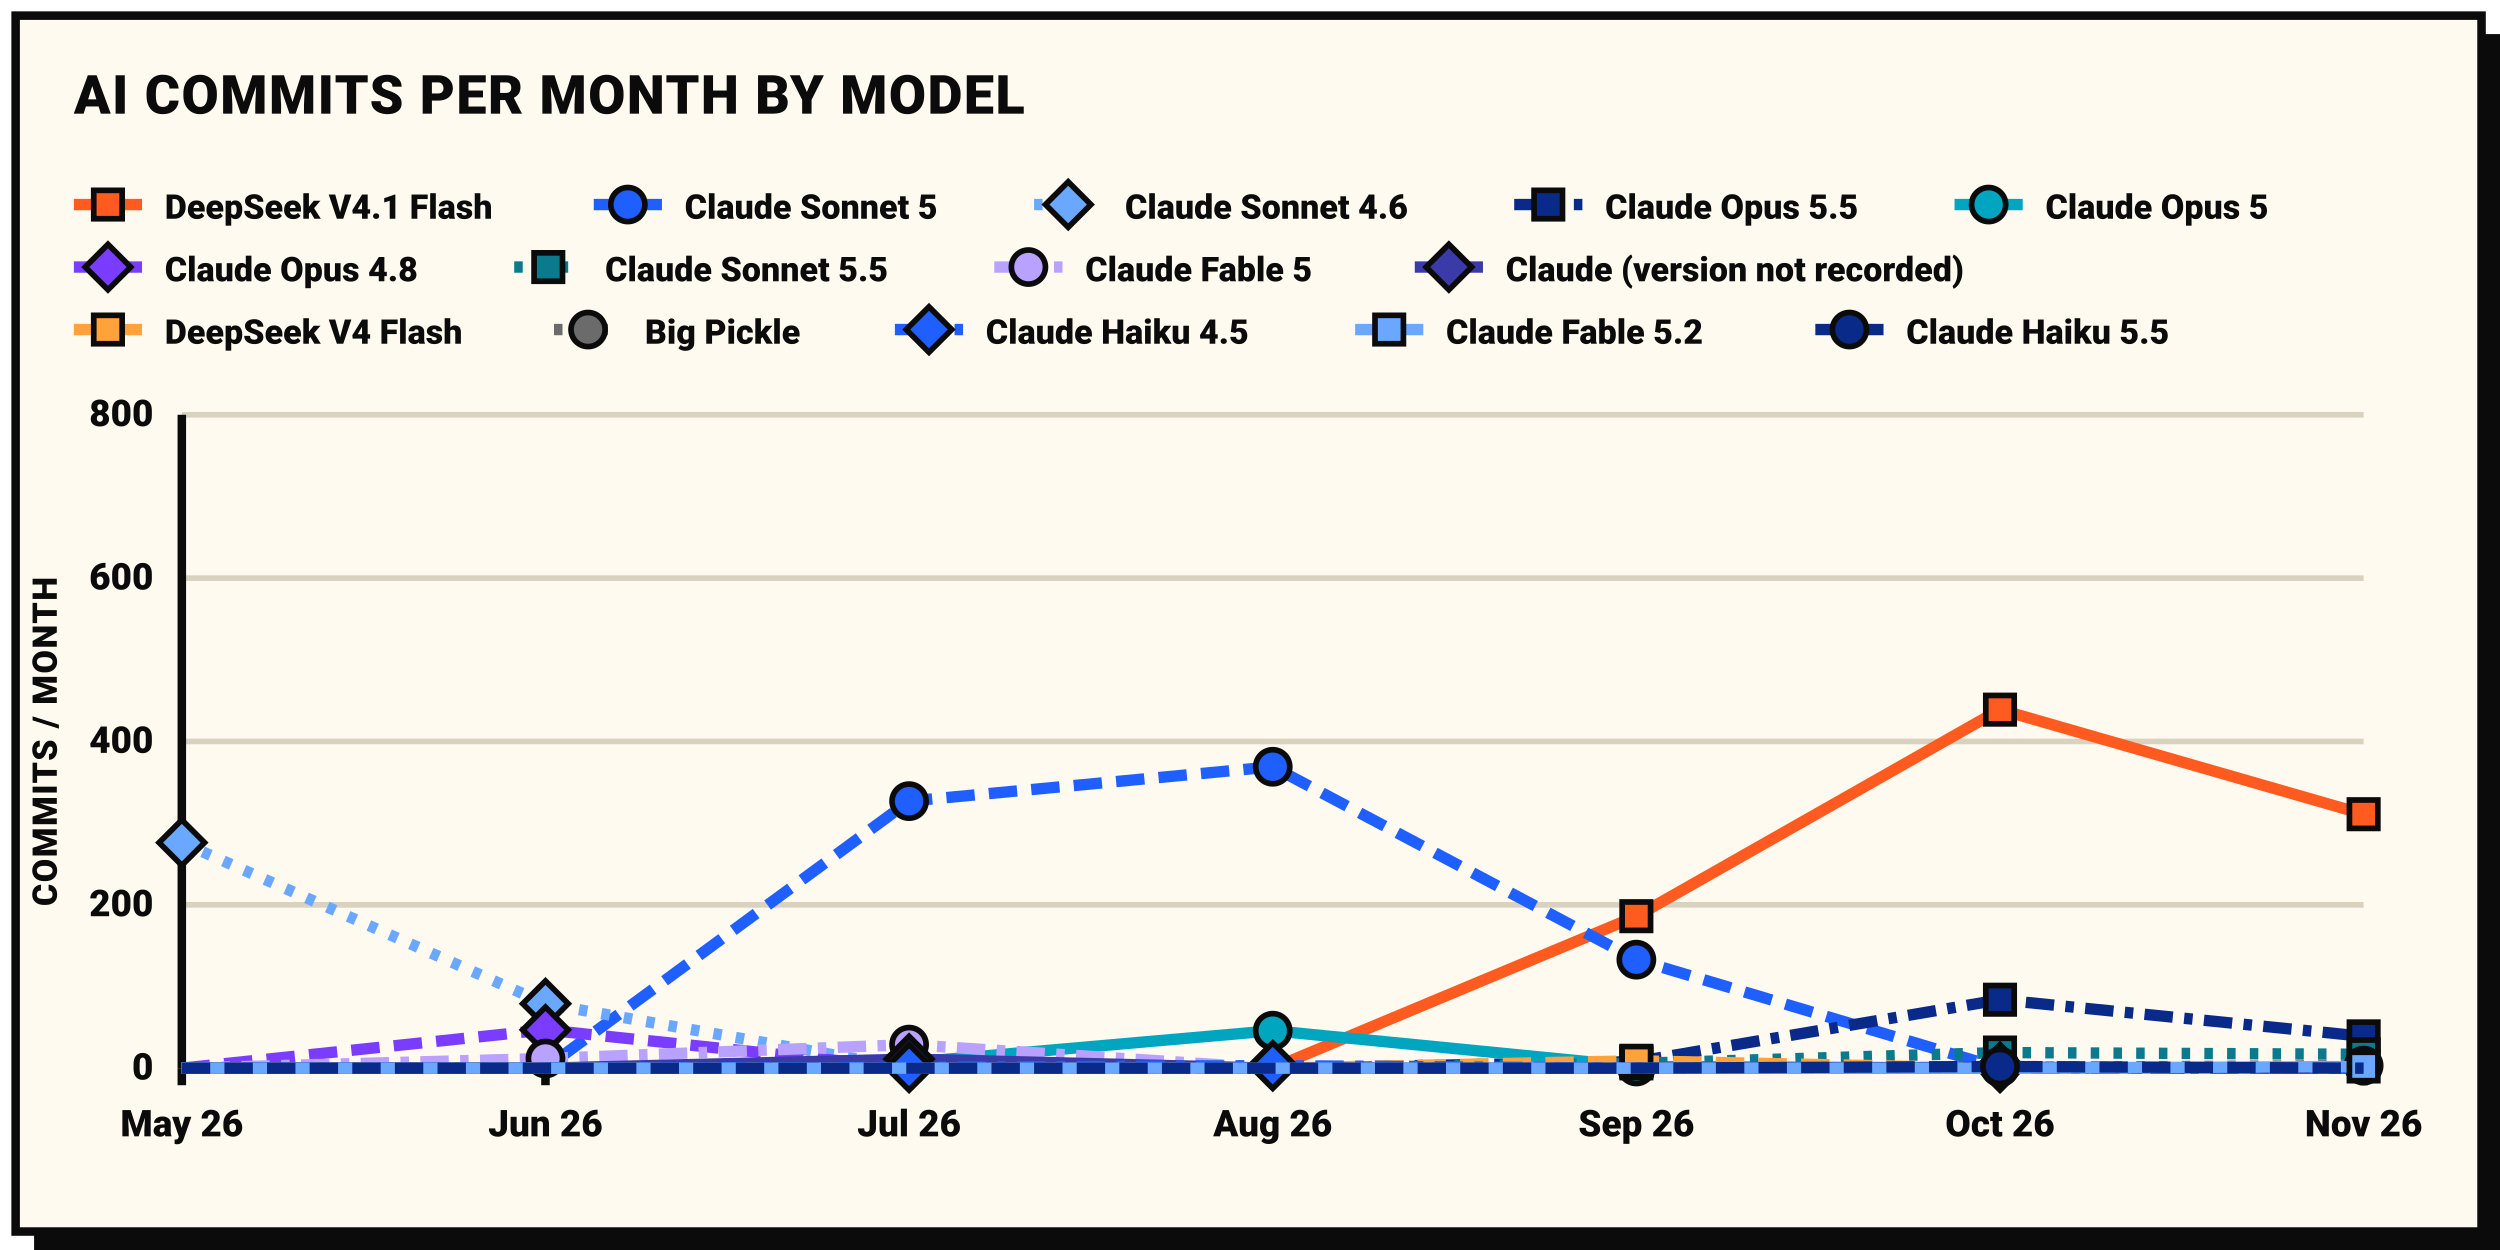
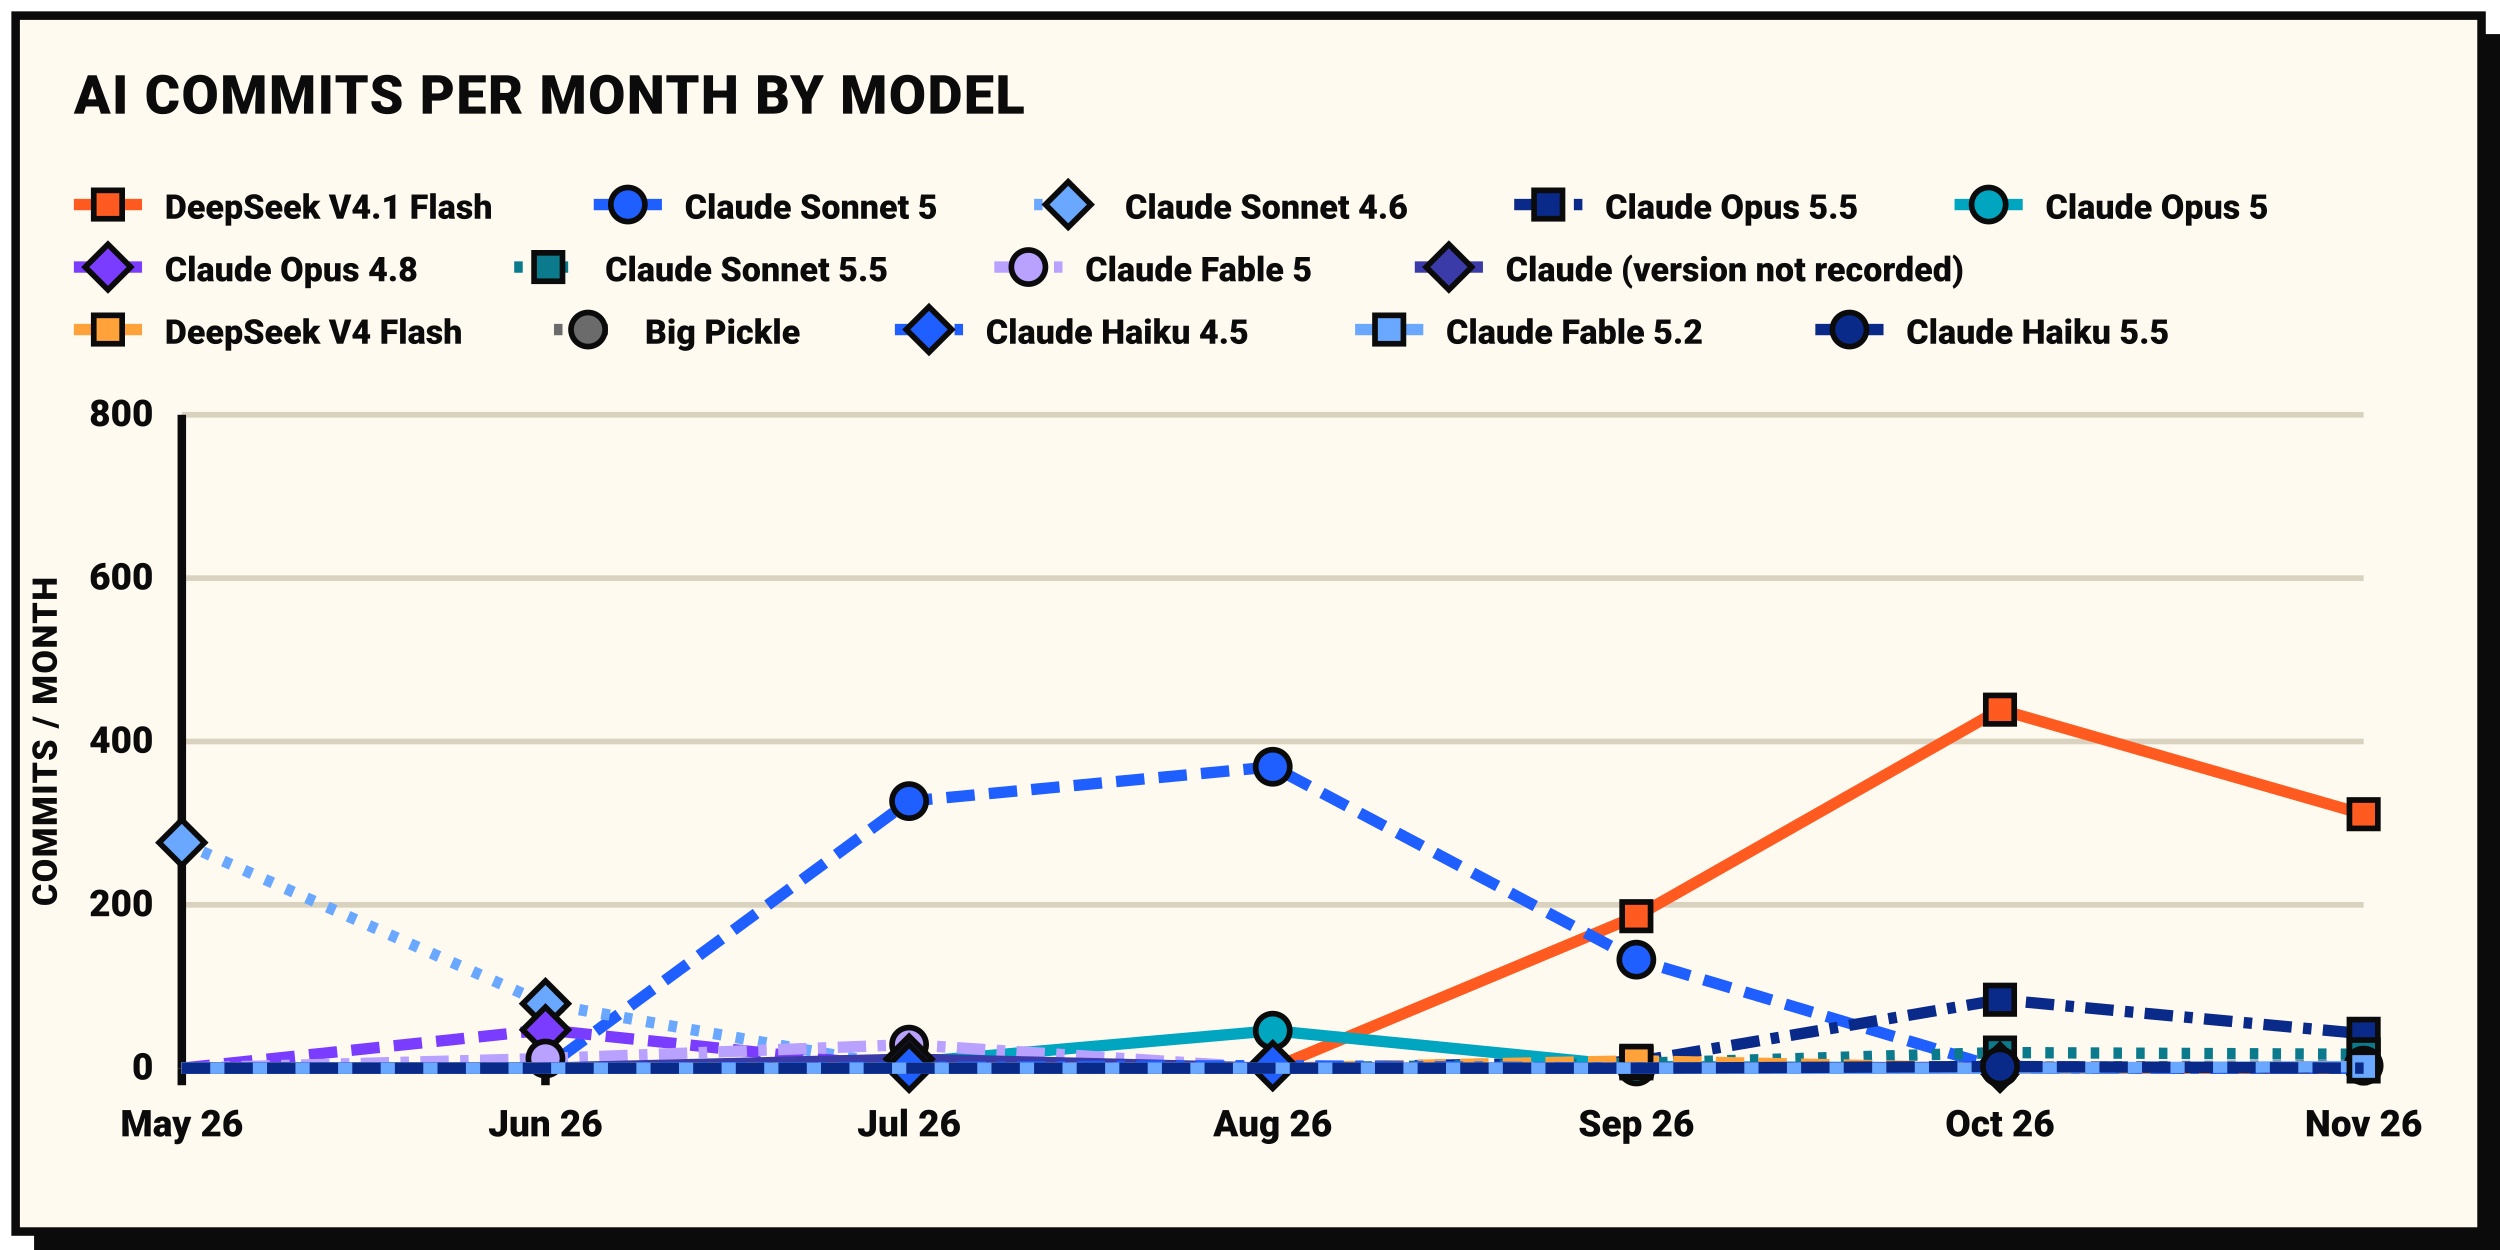
<svg xmlns="http://www.w3.org/2000/svg" viewBox="0 0 880 440" font-family="-apple-system, BlinkMacSystemFont, 'Segoe UI', Roboto, Helvetica, Arial, sans-serif" role="img" aria-labelledby="t d">
  <rect x="12" y="12" width="868" height="428" fill="#0b0b0b" />
  <rect x="5.5" y="5.5" width="868" height="428" fill="#fffaf0" stroke="#0b0b0b" stroke-width="3" />
  <text x="26" y="40" fill="#0b0b0b" font-weight="800" font-size="19" letter-spacing="0.5">AI COMMITS PER MONTH BY MODEL</text>
  <line x1="26" y1="72" x2="50" y2="72" stroke="#ff5a1f" stroke-width="4" />
  <rect x="33.0" y="67.0" width="10" height="10" fill="#ff5a1f" stroke="#0b0b0b" stroke-width="2" />
  <text x="58" y="77" fill="#0b0b0b" font-weight="800" font-size="12">DeepSeek V4.1 Flash</text>
  <line x1="209" y1="72" x2="233" y2="72" stroke="#1f5fff" stroke-width="4" stroke-dasharray="10 5" />
  <circle cx="221.0" cy="72.0" r="6" fill="#1f5fff" stroke="#0b0b0b" stroke-width="2" />
  <text x="241" y="77" fill="#0b0b0b" font-weight="800" font-size="12">Claude Sonnet 5</text>
  <line x1="364" y1="72" x2="388" y2="72" stroke="#6aa8ff" stroke-width="4" stroke-dasharray="3 5" />
  <polygon points="376.0,64.0 384.0,72.0 376.0,80.0 368.0,72.0" fill="#6aa8ff" stroke="#0b0b0b" stroke-width="2" />
  <text x="396" y="77" fill="#0b0b0b" font-weight="800" font-size="12">Claude Sonnet 4.6</text>
  <line x1="533" y1="72" x2="557" y2="72" stroke="#0a2a8a" stroke-width="4" stroke-dasharray="10 4 3 4" />
  <rect x="540.0" y="67.0" width="10" height="10" fill="#0a2a8a" stroke="#0b0b0b" stroke-width="2" />
  <text x="565" y="77" fill="#0b0b0b" font-weight="800" font-size="12">Claude Opus 5.5</text>
  <line x1="688" y1="72" x2="712" y2="72" stroke="#00a6c0" stroke-width="4" />
  <circle cx="700.0" cy="72.0" r="6" fill="#00a6c0" stroke="#0b0b0b" stroke-width="2" />
  <text x="720" y="77" fill="#0b0b0b" font-weight="800" font-size="12">Claude Opus 5</text>
  <line x1="26" y1="94" x2="50" y2="94" stroke="#7a3cff" stroke-width="4" stroke-dasharray="10 5" />
  <polygon points="38.0,86.0 46.0,94.0 38.0,102.0 30.0,94.0" fill="#7a3cff" stroke="#0b0b0b" stroke-width="2" />
  <text x="58" y="99" fill="#0b0b0b" font-weight="800" font-size="12">Claude Opus 4.8</text>
  <line x1="181" y1="94" x2="205" y2="94" stroke="#0b7a8c" stroke-width="4" stroke-dasharray="3 5" />
  <rect x="188.0" y="89.0" width="10" height="10" fill="#0b7a8c" stroke="#0b0b0b" stroke-width="2" />
  <text x="213" y="99" fill="#0b0b0b" font-weight="800" font-size="12">Claude Sonnet 5.5</text>
  <line x1="350" y1="94" x2="374" y2="94" stroke="#b8a1ff" stroke-width="4" stroke-dasharray="10 4 3 4" />
  <circle cx="362.0" cy="94.0" r="6" fill="#b8a1ff" stroke="#0b0b0b" stroke-width="2" />
  <text x="382" y="99" fill="#0b0b0b" font-weight="800" font-size="12">Claude Fable 5</text>
  <line x1="498" y1="94" x2="522" y2="94" stroke="#3a3aa8" stroke-width="4" />
  <polygon points="510.0,86.0 518.0,94.0 510.0,102.0 502.0,94.0" fill="#3a3aa8" stroke="#0b0b0b" stroke-width="2" />
  <text x="530" y="99" fill="#0b0b0b" font-weight="800" font-size="12">Claude (version not recorded)</text>
  <line x1="26" y1="116" x2="50" y2="116" stroke="#ffa23a" stroke-width="4" stroke-dasharray="10 5" />
  <rect x="33.0" y="111.0" width="10" height="10" fill="#ffa23a" stroke="#0b0b0b" stroke-width="2" />
  <text x="58" y="121" fill="#0b0b0b" font-weight="800" font-size="12">DeepSeek V4 Flash</text>
  <line x1="195" y1="116" x2="219" y2="116" stroke="#6b6b6b" stroke-width="4" stroke-dasharray="3 5" />
  <circle cx="207.0" cy="116.0" r="6" fill="#6b6b6b" stroke="#0b0b0b" stroke-width="2" />
  <text x="227" y="121" fill="#0b0b0b" font-weight="800" font-size="12">Big Pickle</text>
  <line x1="315" y1="116" x2="339" y2="116" stroke="#1f5fff" stroke-width="4" stroke-dasharray="10 4 3 4" />
  <polygon points="327.0,108.0 335.0,116.0 327.0,124.0 319.0,116.0" fill="#1f5fff" stroke="#0b0b0b" stroke-width="2" />
  <text x="347" y="121" fill="#0b0b0b" font-weight="800" font-size="12">Claude Haiku 4.5</text>
  <line x1="477" y1="116" x2="501" y2="116" stroke="#6aa8ff" stroke-width="4" />
  <rect x="484.0" y="111.0" width="10" height="10" fill="#6aa8ff" stroke="#0b0b0b" stroke-width="2" />
  <text x="509" y="121" fill="#0b0b0b" font-weight="800" font-size="12">Claude Fable 5.2</text>
  <line x1="639" y1="116" x2="663" y2="116" stroke="#0a2a8a" stroke-width="4" stroke-dasharray="10 5" />
  <circle cx="651.0" cy="116.0" r="6" fill="#0a2a8a" stroke="#0b0b0b" stroke-width="2" />
  <text x="671" y="121" fill="#0b0b0b" font-weight="800" font-size="12">Claude Haiku 5.5</text>
  <line x1="64" y1="376" x2="832" y2="376" stroke="#0b0b0b" stroke-width="3" />
  <text x="54" y="380" fill="#0b0b0b" font-weight="800" font-size="13" text-anchor="end">0</text>
  <line x1="64" y1="318.5" x2="832" y2="318.5" stroke="#d9d2bf" stroke-width="2" />
  <text x="54" y="322.5" fill="#0b0b0b" font-weight="800" font-size="13" text-anchor="end">200</text>
  <line x1="64" y1="261" x2="832" y2="261" stroke="#d9d2bf" stroke-width="2" />
  <text x="54" y="265" fill="#0b0b0b" font-weight="800" font-size="13" text-anchor="end">400</text>
  <line x1="64" y1="203.5" x2="832" y2="203.5" stroke="#d9d2bf" stroke-width="2" />
  <text x="54" y="207.5" fill="#0b0b0b" font-weight="800" font-size="13" text-anchor="end">600</text>
  <line x1="64" y1="146" x2="832" y2="146" stroke="#d9d2bf" stroke-width="2" />
  <text x="54" y="150" fill="#0b0b0b" font-weight="800" font-size="13" text-anchor="end">800</text>
  <line x1="64" y1="146" x2="64" y2="376" stroke="#0b0b0b" stroke-width="3" />
  <line x1="64" y1="376" x2="64" y2="382" stroke="#0b0b0b" stroke-width="3" />
  <text x="64" y="400" fill="#0b0b0b" font-weight="800" font-size="13" text-anchor="middle">May 26</text>
  <line x1="192" y1="376" x2="192" y2="382" stroke="#0b0b0b" stroke-width="3" />
  <text x="192" y="400" fill="#0b0b0b" font-weight="800" font-size="13" text-anchor="middle">Jun 26</text>
  <line x1="320" y1="376" x2="320" y2="382" stroke="#0b0b0b" stroke-width="3" />
  <text x="320" y="400" fill="#0b0b0b" font-weight="800" font-size="13" text-anchor="middle">Jul 26</text>
  <line x1="448" y1="376" x2="448" y2="382" stroke="#0b0b0b" stroke-width="3" />
  <text x="448" y="400" fill="#0b0b0b" font-weight="800" font-size="13" text-anchor="middle">Aug 26</text>
  <line x1="576" y1="376" x2="576" y2="382" stroke="#0b0b0b" stroke-width="3" />
  <text x="576" y="400" fill="#0b0b0b" font-weight="800" font-size="13" text-anchor="middle">Sep 26</text>
  <line x1="704" y1="376" x2="704" y2="382" stroke="#0b0b0b" stroke-width="3" />
  <text x="704" y="400" fill="#0b0b0b" font-weight="800" font-size="13" text-anchor="middle">Oct 26</text>
  <line x1="832" y1="376" x2="832" y2="382" stroke="#0b0b0b" stroke-width="3" />
  <text x="832" y="400" fill="#0b0b0b" font-weight="800" font-size="13" text-anchor="middle">Nov 26</text>
  <text x="20" y="261" fill="#0b0b0b" font-weight="800" font-size="12" text-anchor="middle" letter-spacing="0.5" transform="rotate(-90 20 261)">COMMITS / MONTH</text>
  <polyline points="64.0,376.0 192.0,376.0 320.0,376.0 448.0,376.0 576.0,322.5 704.0,249.8 832.0,286.6" fill="none" stroke="#ff5a1f" stroke-width="4" stroke-linejoin="miter" />
  <rect x="571.0" y="317.5" width="10" height="10" fill="#ff5a1f" stroke="#0b0b0b" stroke-width="2" />
  <rect x="699.0" y="244.8" width="10" height="10" fill="#ff5a1f" stroke="#0b0b0b" stroke-width="2" />
  <rect x="827.0" y="281.6" width="10" height="10" fill="#ff5a1f" stroke="#0b0b0b" stroke-width="2" />
  <polyline points="64.0,376.0 192.0,376.0 320.0,282.0 448.0,269.9 576.0,337.8 704.0,376.0 832.0,376.0" fill="none" stroke="#1f5fff" stroke-width="4" stroke-linejoin="miter" stroke-dasharray="10 5" />
  <circle cx="320.0" cy="282.0" r="6" fill="#1f5fff" stroke="#0b0b0b" stroke-width="2" />
  <circle cx="448.0" cy="269.9" r="6" fill="#1f5fff" stroke="#0b0b0b" stroke-width="2" />
  <circle cx="576.0" cy="337.8" r="6" fill="#1f5fff" stroke="#0b0b0b" stroke-width="2" />
  <polyline points="64.0,296.6 192.0,353.3 320.0,376.0 448.0,376.0 576.0,376.0 704.0,376.0 832.0,376.0" fill="none" stroke="#6aa8ff" stroke-width="4" stroke-linejoin="miter" stroke-dasharray="3 5" />
  <polygon points="64.0,288.6 72.0,296.6 64.0,304.6 56.0,296.6" fill="#6aa8ff" stroke="#0b0b0b" stroke-width="2" />
  <polygon points="192.0,345.3 200.0,353.3 192.0,361.3 184.0,353.3" fill="#6aa8ff" stroke="#0b0b0b" stroke-width="2" />
-   <polyline points="64.0,376.0 192.0,376.0 320.0,376.0 448.0,376.0 576.0,373.7 704.0,351.9 832.0,364.8" fill="none" stroke="#0a2a8a" stroke-width="4" stroke-linejoin="miter" stroke-dasharray="10 4 3 4" />
+   <polyline points="64.0,376.0 192.0,376.0 320.0,376.0 448.0,376.0 576.0,373.7 704.0,351.9 832.0,363.9" fill="none" stroke="#0a2a8a" stroke-width="4" stroke-linejoin="miter" stroke-dasharray="10 4 3 4" />
  <rect x="571.0" y="368.7" width="10" height="10" fill="#0a2a8a" stroke="#0b0b0b" stroke-width="2" />
  <rect x="699.0" y="346.9" width="10" height="10" fill="#0a2a8a" stroke="#0b0b0b" stroke-width="2" />
-   <rect x="827.0" y="359.8" width="10" height="10" fill="#0a2a8a" stroke="#0b0b0b" stroke-width="2" />
+   <rect x="827.0" y="358.9" width="10" height="10" fill="#0a2a8a" stroke="#0b0b0b" stroke-width="2" />
  <polyline points="64.0,376.0 192.0,376.0 320.0,374.0 448.0,362.8 576.0,375.4 704.0,376.0 832.0,376.0" fill="none" stroke="#00a6c0" stroke-width="4" stroke-linejoin="miter" />
  <circle cx="320.0" cy="374.0" r="6" fill="#00a6c0" stroke="#0b0b0b" stroke-width="2" />
  <circle cx="448.0" cy="362.8" r="6" fill="#00a6c0" stroke="#0b0b0b" stroke-width="2" />
  <circle cx="576.0" cy="375.4" r="6" fill="#00a6c0" stroke="#0b0b0b" stroke-width="2" />
  <polyline points="64.0,376.0 192.0,362.5 320.0,376.0 448.0,376.0 576.0,376.0 704.0,376.0 832.0,376.0" fill="none" stroke="#7a3cff" stroke-width="4" stroke-linejoin="miter" stroke-dasharray="10 5" />
  <polygon points="192.0,354.5 200.0,362.5 192.0,370.5 184.0,362.5" fill="#7a3cff" stroke="#0b0b0b" stroke-width="2" />
  <polyline points="64.0,376.0 192.0,376.0 320.0,376.0 448.0,376.0 576.0,374.3 704.0,370.5 832.0,371.1" fill="none" stroke="#0b7a8c" stroke-width="4" stroke-linejoin="miter" stroke-dasharray="3 5" />
  <rect x="571.0" y="369.3" width="10" height="10" fill="#0b7a8c" stroke="#0b0b0b" stroke-width="2" />
  <rect x="699.0" y="365.5" width="10" height="10" fill="#0b7a8c" stroke="#0b0b0b" stroke-width="2" />
  <rect x="827.0" y="366.1" width="10" height="10" fill="#0b7a8c" stroke="#0b0b0b" stroke-width="2" />
  <polyline points="64.0,376.0 192.0,372.6 320.0,367.7 448.0,376.0 576.0,376.0 704.0,376.0 832.0,376.0" fill="none" stroke="#b8a1ff" stroke-width="4" stroke-linejoin="miter" stroke-dasharray="10 4 3 4" />
  <circle cx="192.0" cy="372.6" r="6" fill="#b8a1ff" stroke="#0b0b0b" stroke-width="2" />
  <circle cx="320.0" cy="367.7" r="6" fill="#b8a1ff" stroke="#0b0b0b" stroke-width="2" />
  <polyline points="64.0,376.0 192.0,376.0 320.0,372.8 448.0,376.0 576.0,376.0 704.0,375.7 832.0,376.0" fill="none" stroke="#3a3aa8" stroke-width="4" stroke-linejoin="miter" />
  <polygon points="320.0,364.8 328.0,372.8 320.0,380.8 312.0,372.8" fill="#3a3aa8" stroke="#0b0b0b" stroke-width="2" />
  <polygon points="704.0,367.7 712.0,375.7 704.0,383.7 696.0,375.7" fill="#3a3aa8" stroke="#0b0b0b" stroke-width="2" />
  <polyline points="64.0,376.0 192.0,376.0 320.0,376.0 448.0,376.0 576.0,373.4 704.0,376.0 832.0,376.0" fill="none" stroke="#ffa23a" stroke-width="4" stroke-linejoin="miter" stroke-dasharray="10 5" />
  <rect x="571.0" y="368.4" width="10" height="10" fill="#ffa23a" stroke="#0b0b0b" stroke-width="2" />
  <polyline points="64.0,376.0 192.0,376.0 320.0,376.0 448.0,376.0 576.0,376.0 704.0,375.7 832.0,375.1" fill="none" stroke="#6b6b6b" stroke-width="4" stroke-linejoin="miter" stroke-dasharray="3 5" />
  <circle cx="704.0" cy="375.7" r="6" fill="#6b6b6b" stroke="#0b0b0b" stroke-width="2" />
  <circle cx="832.0" cy="375.1" r="6" fill="#6b6b6b" stroke="#0b0b0b" stroke-width="2" />
  <polyline points="64.0,376.0 192.0,376.0 320.0,375.7 448.0,375.1 576.0,376.0 704.0,376.0 832.0,376.0" fill="none" stroke="#1f5fff" stroke-width="4" stroke-linejoin="miter" stroke-dasharray="10 4 3 4" />
  <polygon points="320.0,367.7 328.0,375.7 320.0,383.7 312.0,375.7" fill="#1f5fff" stroke="#0b0b0b" stroke-width="2" />
  <polygon points="448.0,367.1 456.0,375.1 448.0,383.1 440.0,375.1" fill="#1f5fff" stroke="#0b0b0b" stroke-width="2" />
  <polyline points="64.0,376.0 192.0,376.0 320.0,376.0 448.0,376.0 576.0,376.0 704.0,376.0 832.0,375.4" fill="none" stroke="#6aa8ff" stroke-width="4" stroke-linejoin="miter" />
  <rect x="827.0" y="370.4" width="10" height="10" fill="#6aa8ff" stroke="#0b0b0b" stroke-width="2" />
  <polyline points="64.0,376.0 192.0,376.0 320.0,376.0 448.0,376.0 576.0,376.0 704.0,375.4 832.0,376.0" fill="none" stroke="#0a2a8a" stroke-width="4" stroke-linejoin="miter" stroke-dasharray="10 5" />
  <circle cx="704.0" cy="375.4" r="6" fill="#0a2a8a" stroke="#0b0b0b" stroke-width="2" />
</svg>
